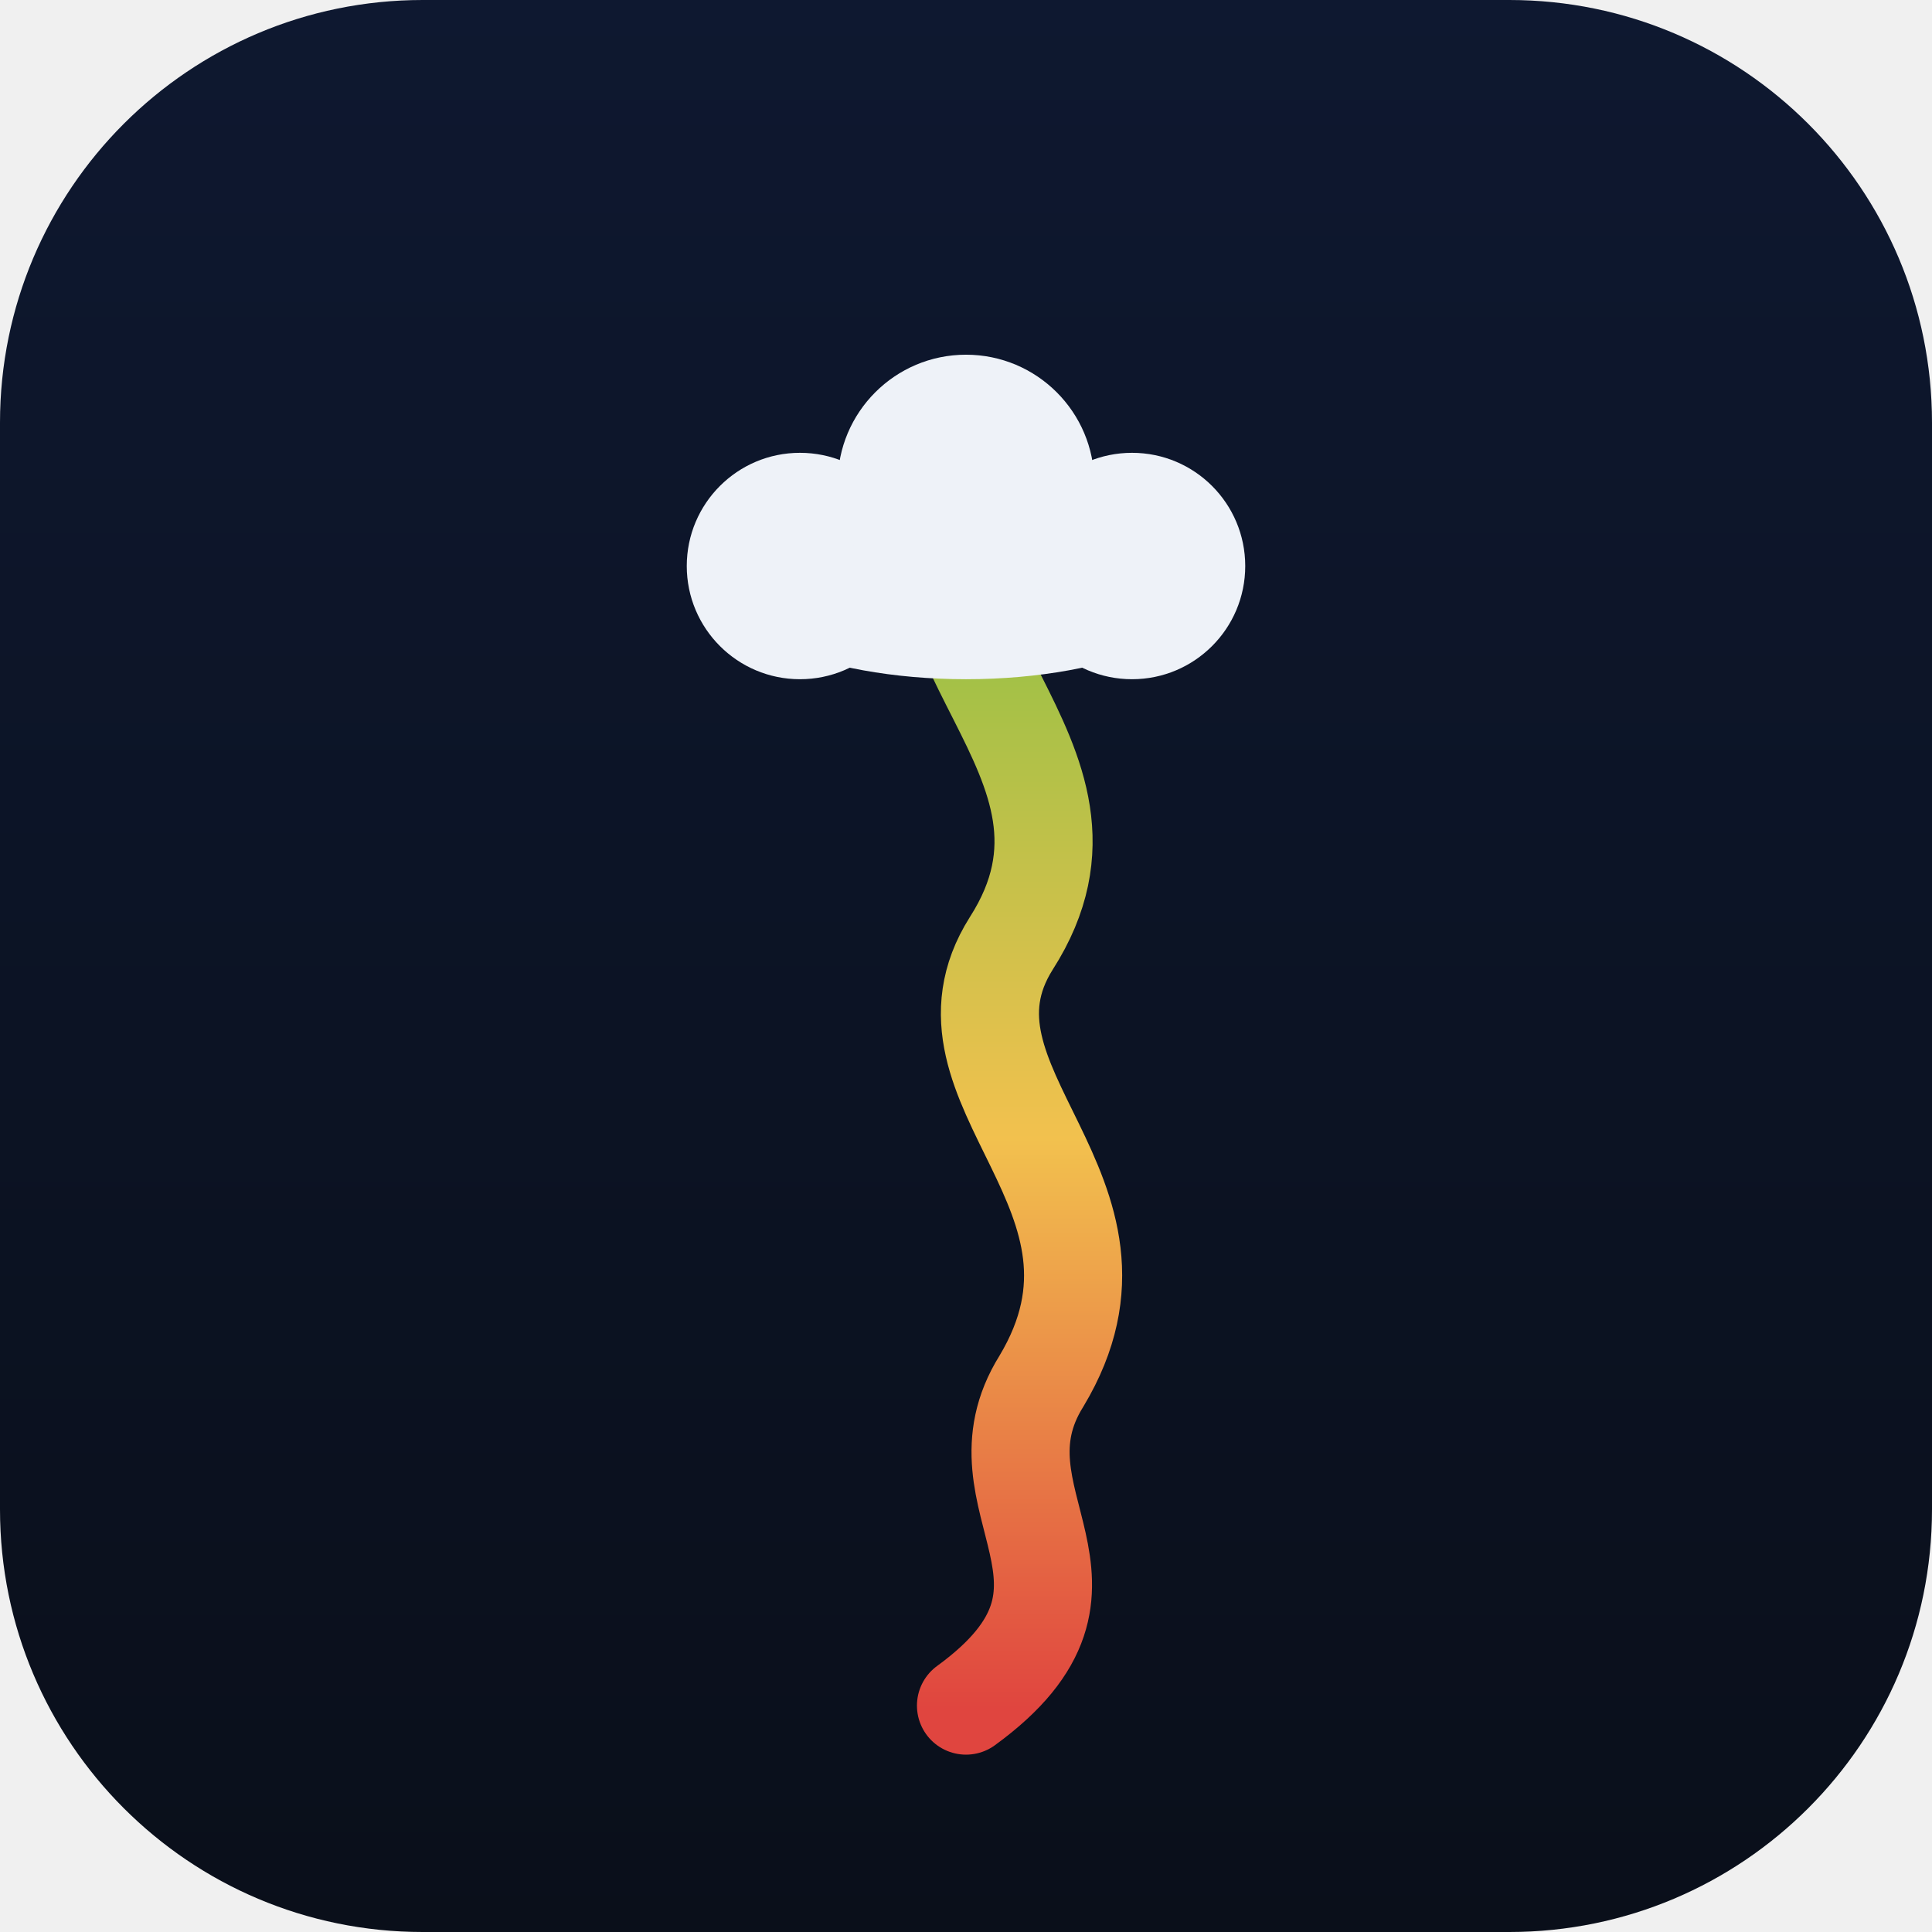
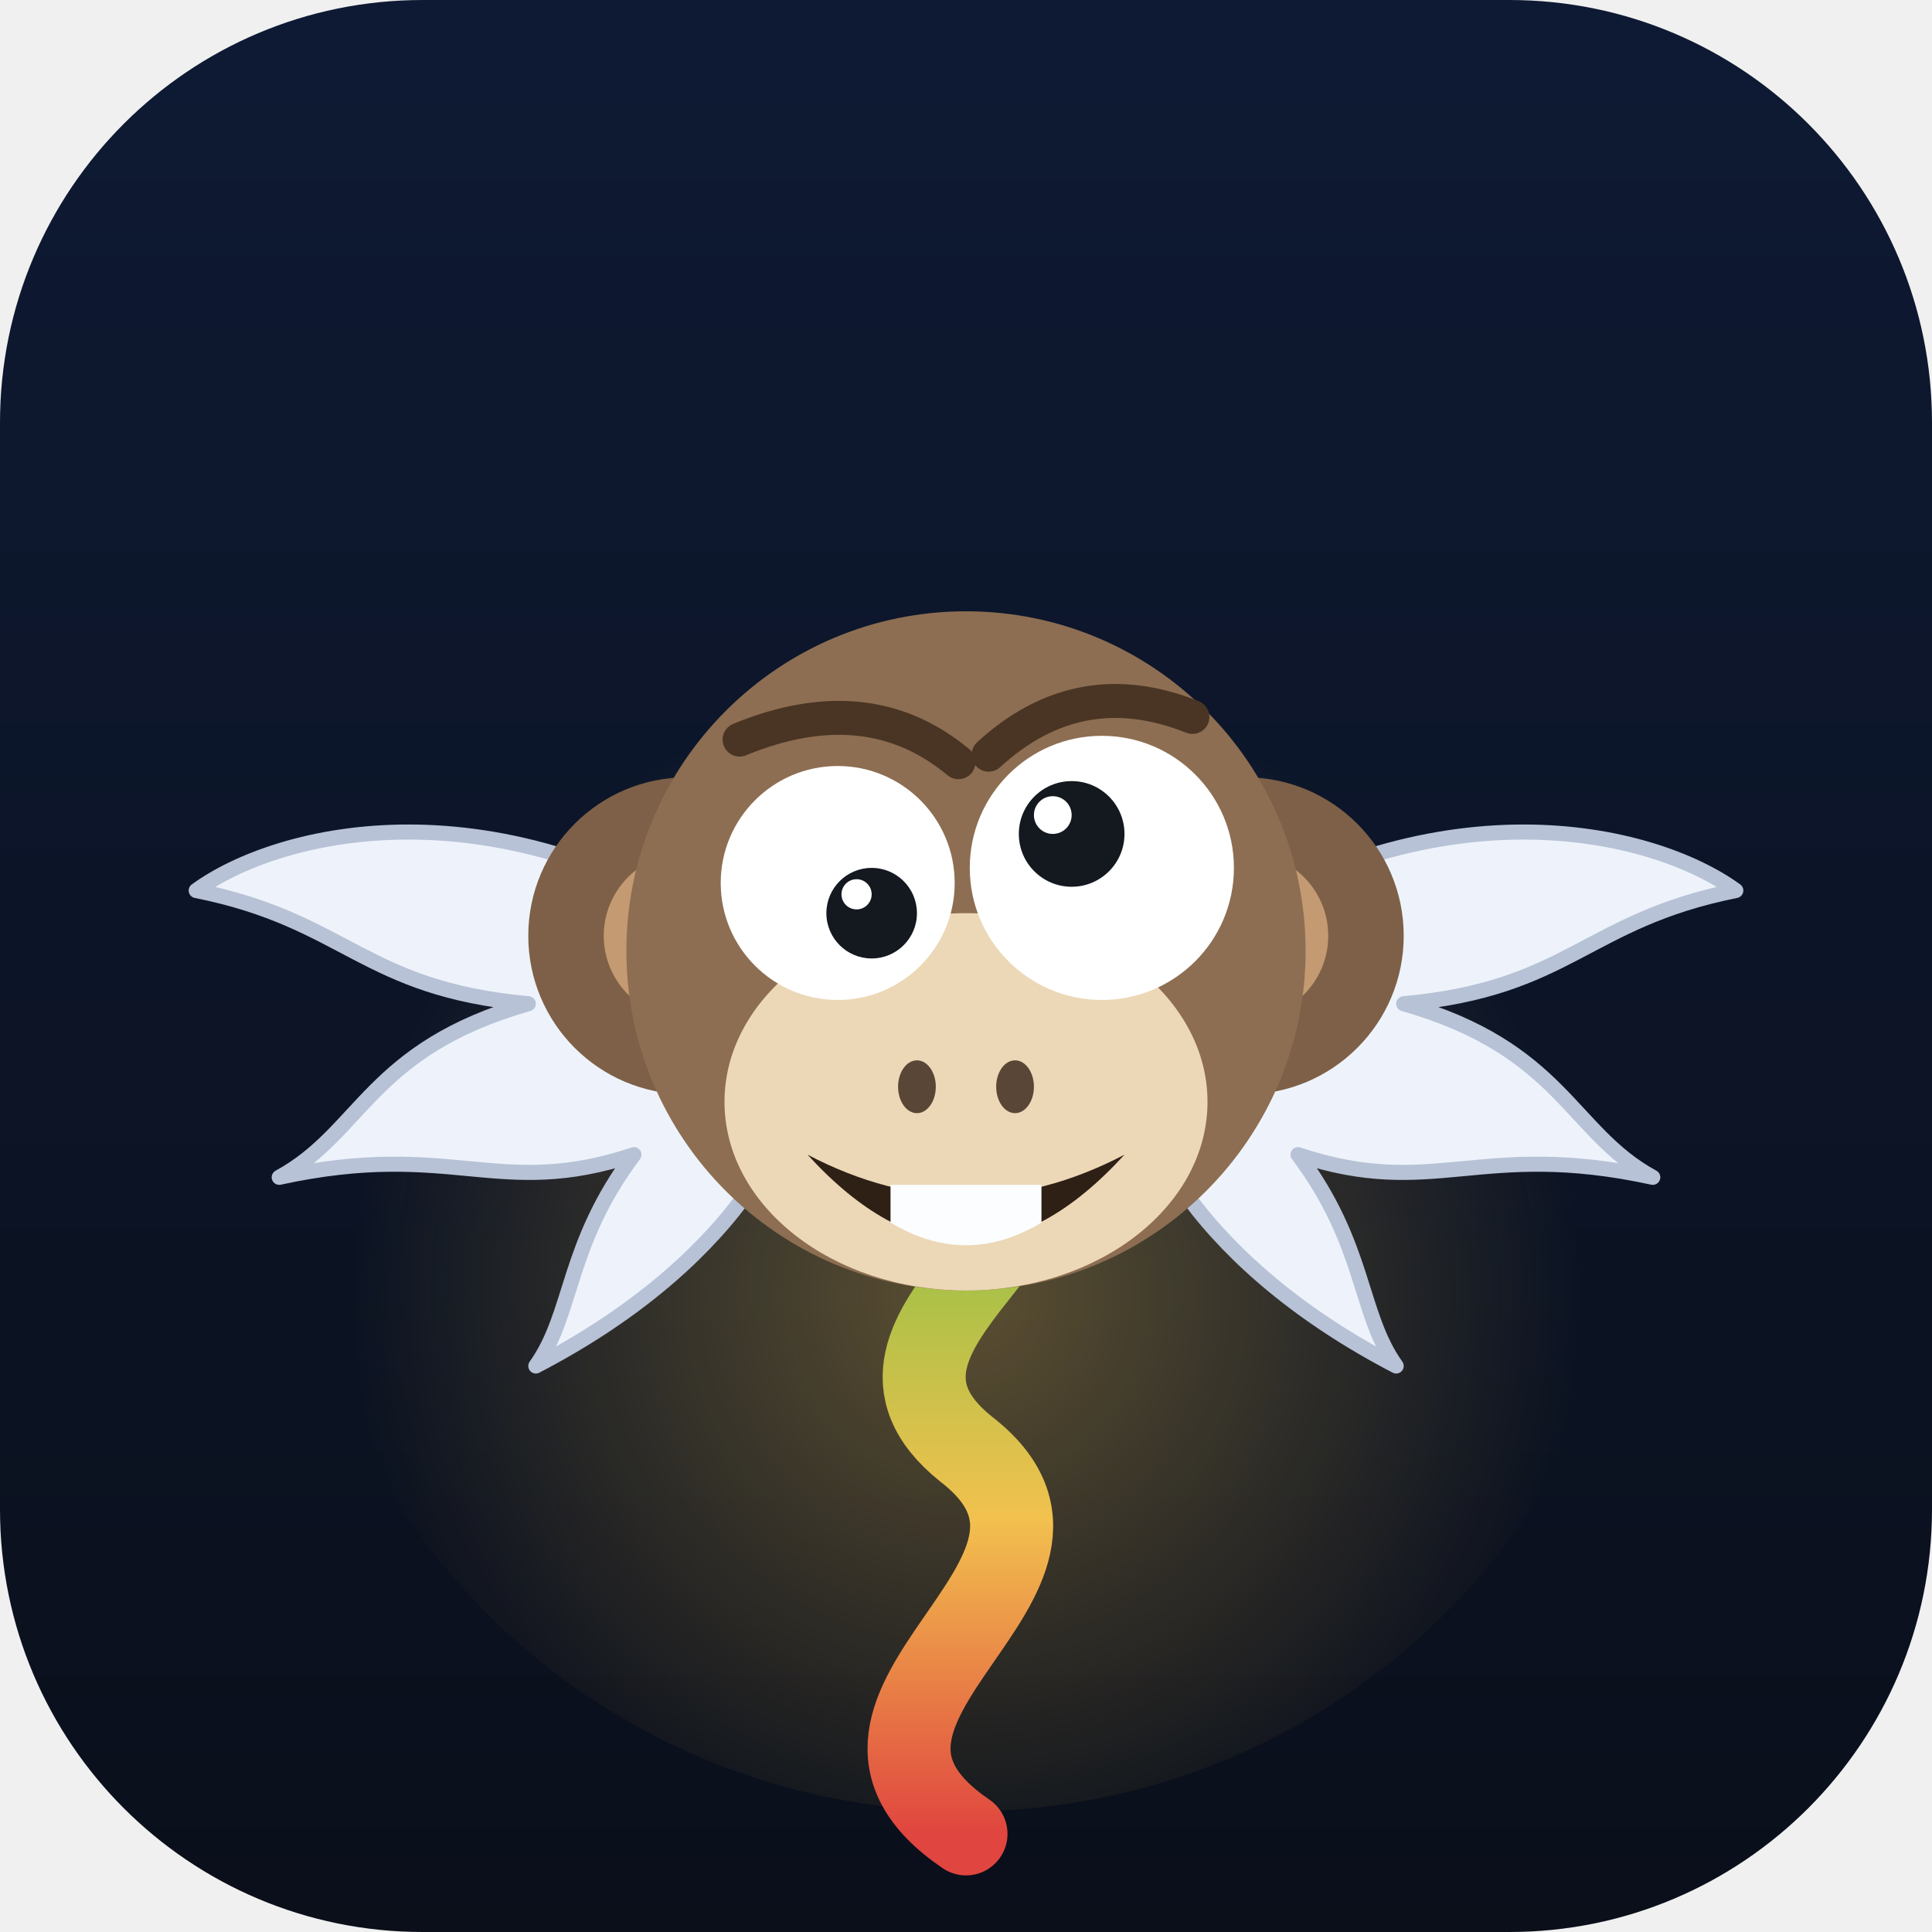
<svg xmlns="http://www.w3.org/2000/svg" viewBox="0 0 512 512" width="512" height="512">
  <defs>
    <linearGradient id="sky" x1="0" y1="0" x2="0" y2="1">
-       <stop offset="0" stop-color="#0e1830" />
+       <stop offset="0" stop-color="#0e1a34" />
      <stop offset="1" stop-color="#0a0f1a" />
    </linearGradient>
    <linearGradient id="therm" x1="0" y1="1" x2="0" y2="0">
      <stop offset="0" stop-color="#e0453f" />
-       <stop offset="0.45" stop-color="#f2c14e" />
+       <stop offset=".45" stop-color="#f2c14e" />
      <stop offset="1" stop-color="#7cc143" />
    </linearGradient>
+     <radialGradient id="glow" cx="50%" cy="62%" r="45%">
+       <stop offset="0" stop-color="#f2c14e" stop-opacity=".35" />
+       <stop offset="1" stop-color="#f2c14e" stop-opacity="0" />
+     </radialGradient>
  </defs>
  <rect width="512" height="512" rx="112" fill="url(#sky)" />
-   <path d="M256 118 C230 170 300 200 268 250 C244 288 306 316 276 366 C256 398 300 420 256 452" fill="none" stroke="url(#therm)" stroke-width="26" stroke-linecap="round" />
-   <g fill="#eef2f8">
-     <ellipse cx="256" cy="150" rx="70" ry="30" />
-     <circle cx="212" cy="150" r="30" />
-     <circle cx="300" cy="150" r="30" />
-     <circle cx="256" cy="128" r="34" />
+   <circle cx="256" cy="300" r="180" fill="url(#glow)" />
+   <g fill="none" stroke="url(#therm)" stroke-width="22" stroke-linecap="round">
+     <path d="M256 486 C206 452 300 418 256 384 C216 352 300 322 262 300" />
+   </g>
+   <g fill="#eef3fb" stroke="#b7c2d6" stroke-width="4" stroke-linejoin="round">
+     <path d="M196 250 C132 206 74 220 52 236 C92 244 96 262 140 266 C98 278 96 300 74 312 C120 302 132 318 168 306 C150 330 152 348 142 362 C192 336 214 300 214 272 Z" />
+     <path d="M316 250 C380 206 438 220 460 236 C420 244 416 262 372 266 C414 278 416 300 438 312 C392 302 380 318 344 306 C362 330 360 348 370 362 C320 336 298 300 298 272 Z" />
+   </g>
+   <g>
+     <circle cx="182" cy="248" r="42" fill="#7d6047" />
+     <circle cx="330" cy="248" r="42" fill="#7d6047" />
+     <circle cx="182" cy="248" r="22" fill="#c39a72" />
+     <circle cx="330" cy="248" r="22" fill="#c39a72" />
+     <circle cx="256" cy="252" r="90" fill="#8d6e52" />
+     <ellipse cx="256" cy="292" rx="64" ry="50" fill="#ecd8b6" />
+     <path d="M196 196 q34 -14 58 6" fill="none" stroke="#4a3524" stroke-width="9" stroke-linecap="round" />
+     <path d="M316 190 q-30 -12 -54 10" fill="none" stroke="#4a3524" stroke-width="9" stroke-linecap="round" />
+     <circle cx="222" cy="234" r="31" fill="#fff" />
+     <circle cx="292" cy="230" r="35" fill="#fff" />
+     <circle cx="231" cy="242" r="12" fill="#14181f" />
+     <circle cx="284" cy="221" r="14" fill="#14181f" />
+     <circle cx="227" cy="237" r="4" fill="#fff" />
+     <circle cx="279" cy="216" r="5" fill="#fff" />
+     <ellipse cx="243" cy="288" rx="5" ry="7" fill="#5a4636" />
+     <ellipse cx="269" cy="288" rx="5" ry="7" fill="#5a4636" />
+     <path d="M214 306 Q256 352 298 306 Q256 328 214 306 Z" fill="#2f2016" />
+     <path d="M236 314 h40 v10 q-20 12 -40 0 Z" fill="#fbfdff" />
  </g>
</svg>
